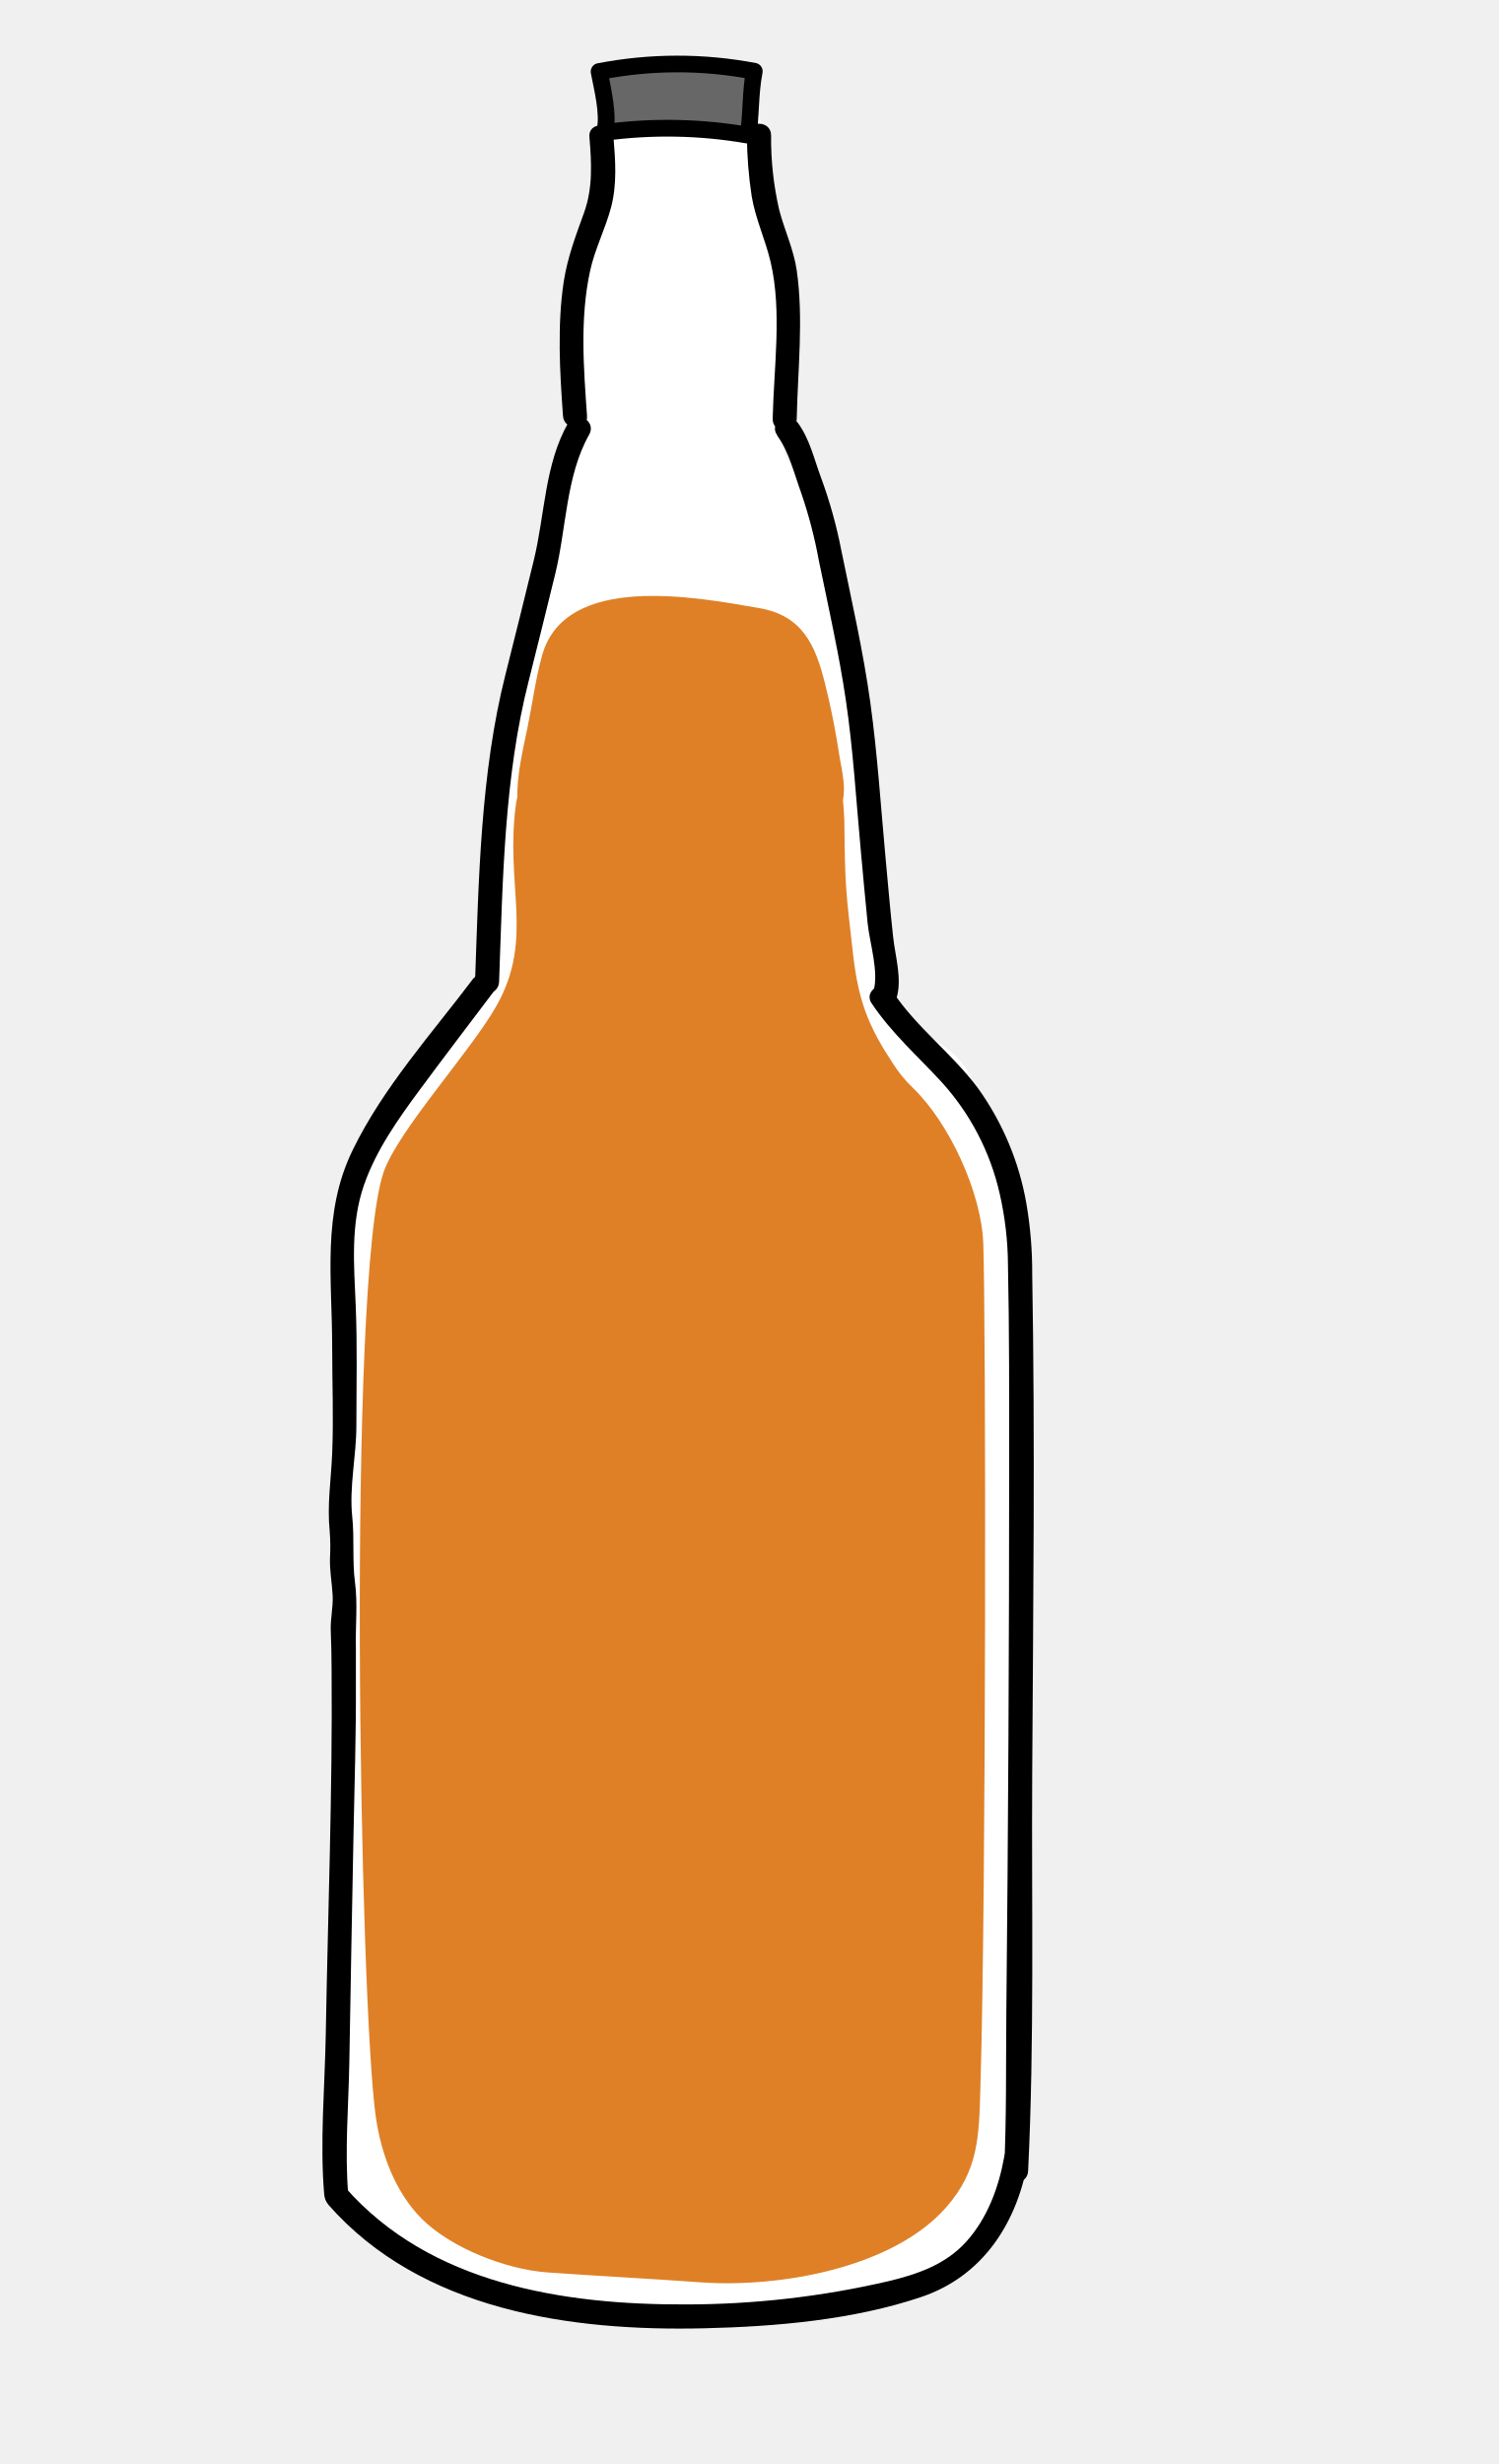
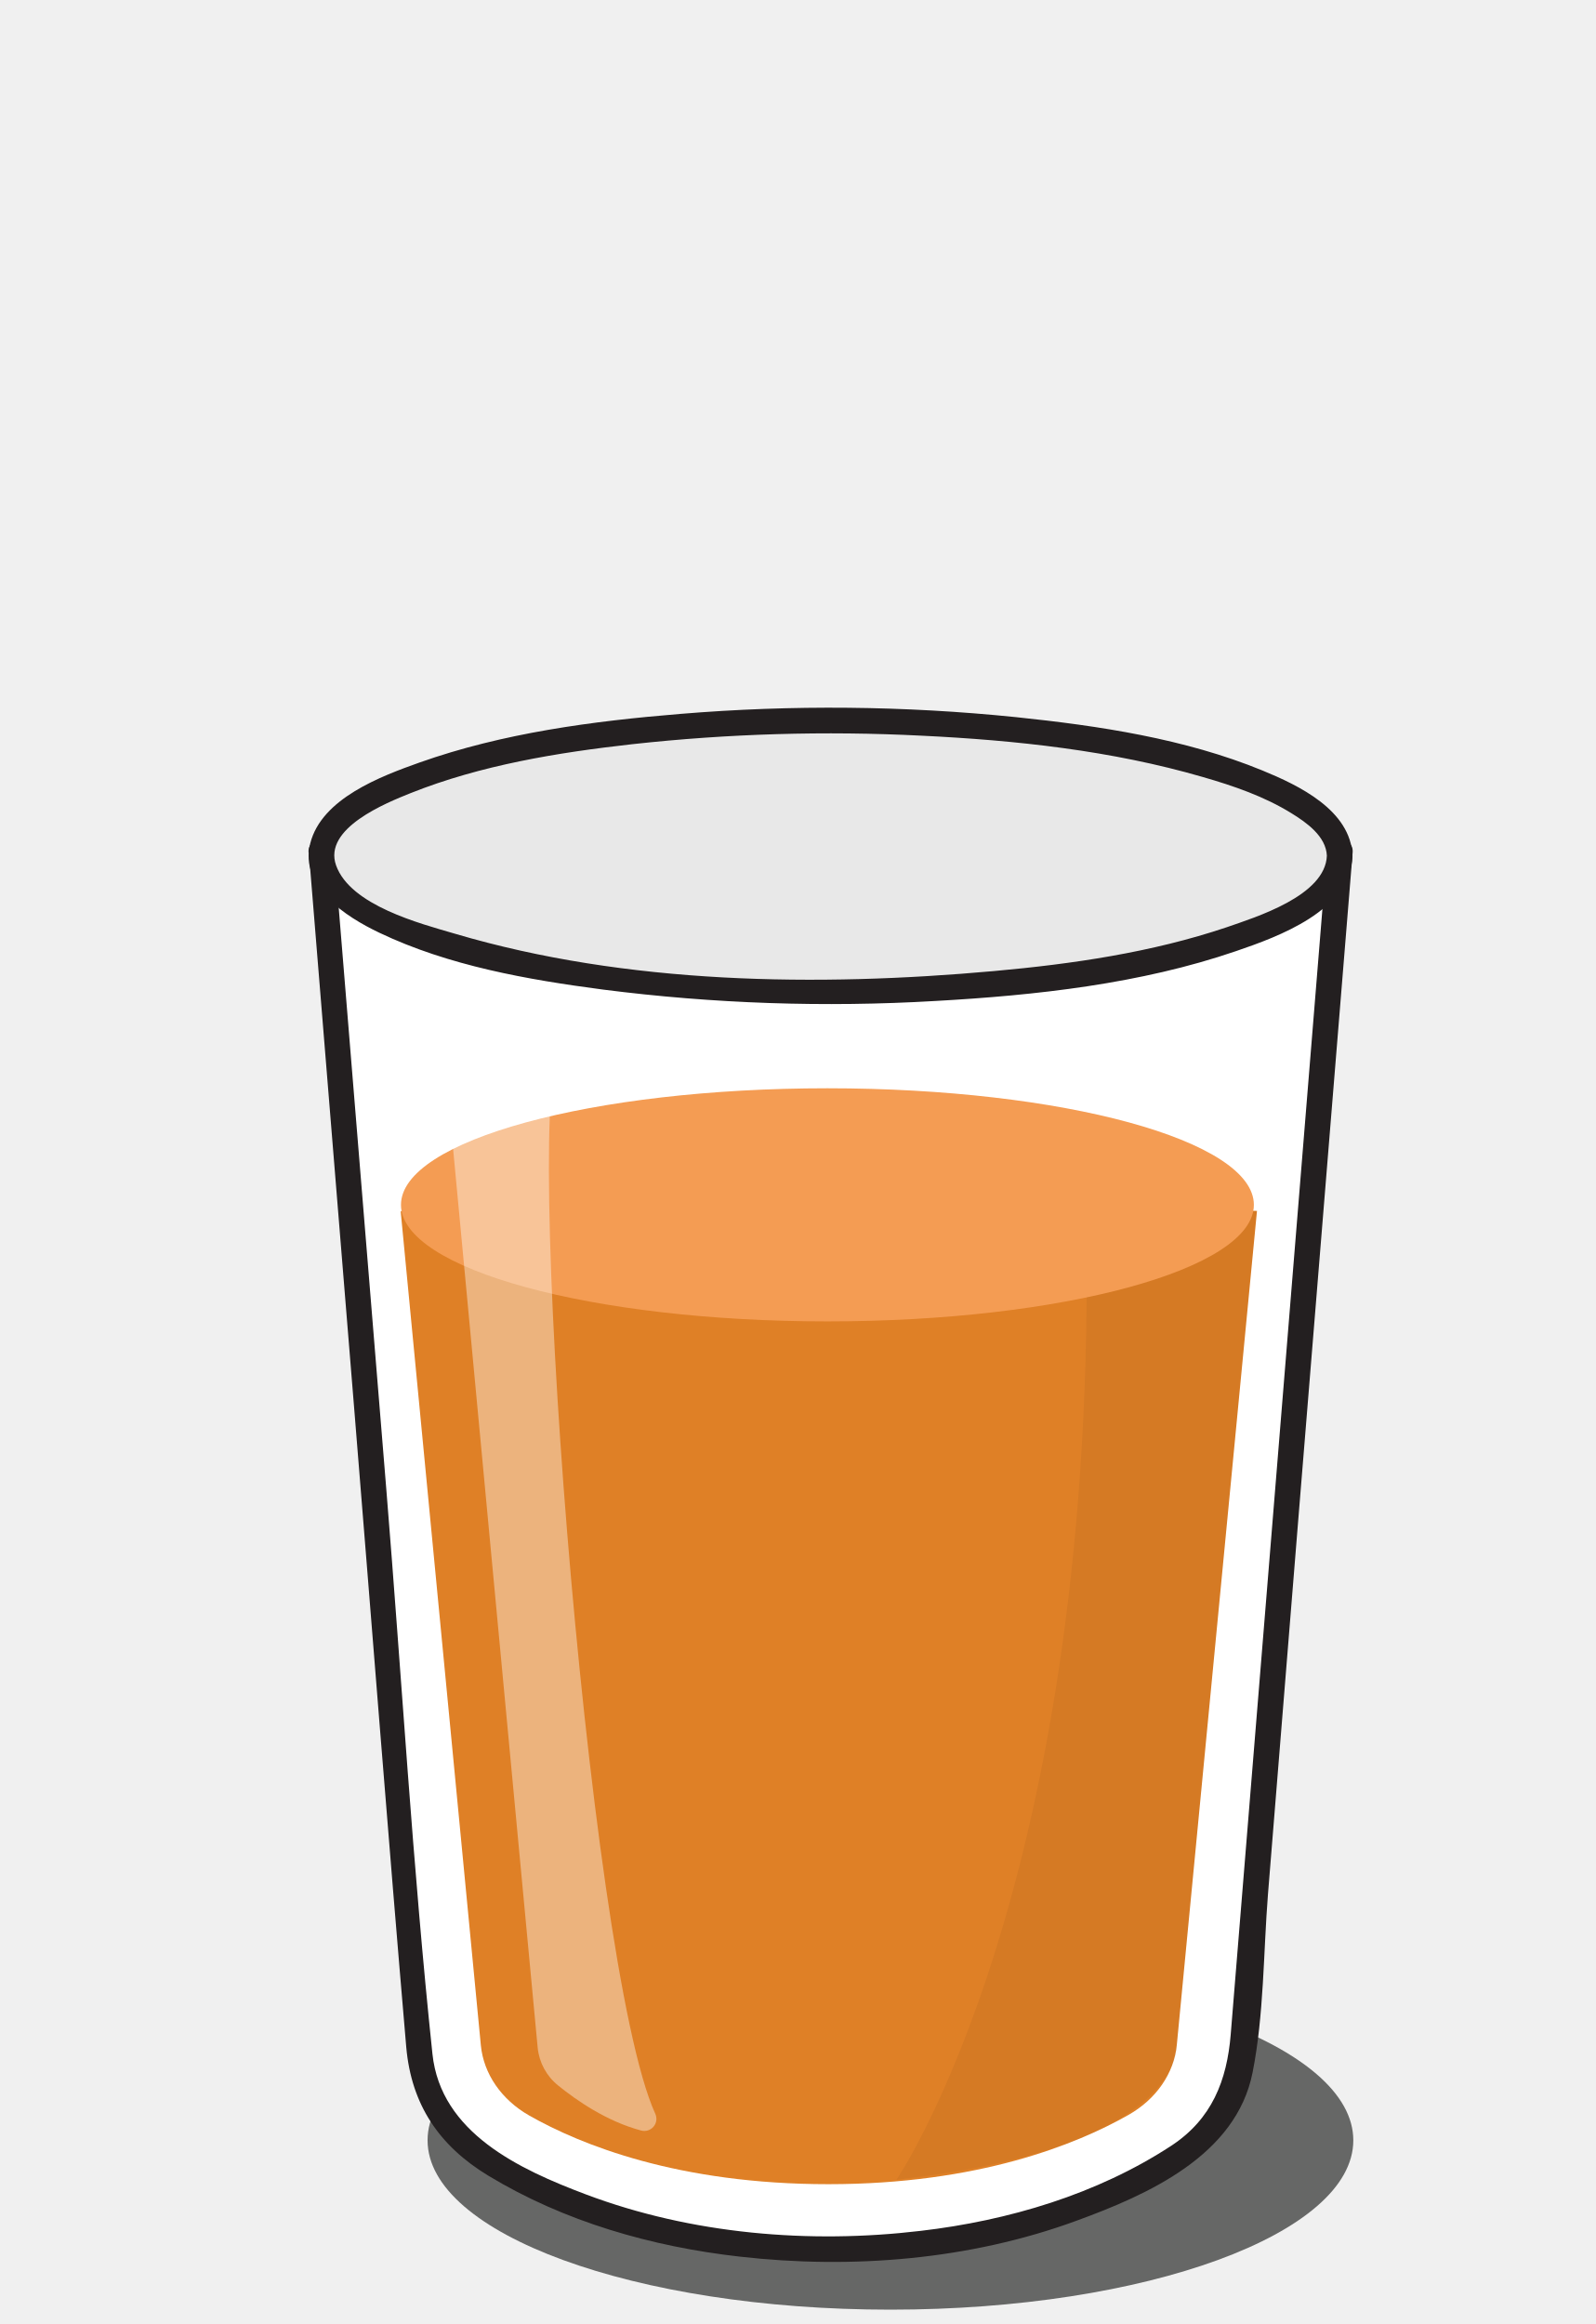
- <svg xmlns="http://www.w3.org/2000/svg" id="Layer_1" data-name="Layer 1" viewBox="0 0 311.45 512.17">
+ <svg xmlns="http://www.w3.org/2000/svg" id="Layer_1" data-name="Layer 1" viewBox="0 0 311.45 453.6">
  <defs>
-     <style>.cls-1{fill:#fff;}.cls-2{fill:#666766;}.cls-3{fill:#df8026;}</style>
+     <style>.cls-1{fill:#666766;}.cls-2{fill:#231f20;}.cls-3,.cls-8{fill:#fff;}.cls-4{fill:#df8026;}.cls-5{fill:#e8e8e8;}.cls-6{opacity:0.05;}.cls-7{fill:#f49c53;}.cls-8{opacity:0.4;}</style>
  </defs>
-   <path class="cls-1" d="M131.26,35.4l-3.52,22.29c-1,6.14,1,12.25,7.23,14.74a12.63,12.63,0,0,0,15.61-5.11c6.86-10.54,8.58-22.7,6.45-34.93L132.92,39a116.13,116.13,0,0,1,4.74,44.31c-.72,8.8,0,16.46,4.09,24.39,3,5.79,4.09,11.28,5.18,17.78,2.53,15.09,5,30.2,6.07,45.47.55,7.76.69,15.51.56,23.29-.14,8.48.57,16.57,4.76,24.13,5.24,9.45,20.07,7.25,22.84-3,3-10.9.81-21.14-.35-32.08a53.62,53.62,0,0,1,.41-13.89,55.07,55.07,0,0,0-1-18.58,29,29,0,0,0-.77-3.43c-.5,0-2.46,11.06.06,1.83A13.25,13.25,0,0,0,178,138.91c-3.81-6.22-12.46-8.09-19.15-6.17-6.08,1.73-10.79,6.43-14,11.67-1.11,1.79-1.93,3.74-3,5.58a16,16,0,0,1-1.42,2.39c.52-.65,1.71-1.18-.42-.08l18.36,7.47a39.37,39.37,0,0,1-.77-15.14C159,134,143,128,136.29,135.79A171.52,171.52,0,0,1,115,156.53L135.91,162a22.56,22.56,0,0,1,1-11.36L112.84,144,102,191.52h24.1c.9,5.64.3,1.15.33-.46,0-1.95.14-3.91.25-5.86.29-4.81.69-9.62,1.15-14.43q.36-3.79.78-7.59c.15-1.36.31-2.73.48-4.09.09-.78.53-3.82,0-.45.27-1.82.52-3.65.86-5.45s2-5.9-.25-1L108.2,139.61,105,146.7l21.58,12.61c.35-.8.83-1.52,1.2-2.31-1.63,3.41.91-.8-.44.51s.61-.3,1.09-.62c2.35-1.53-1.84.44.82-.43,3.52-1.13,7.1-1.83,10.68-2.73,10.5-2.63,19.37-10.8,15.85-22.6a26.89,26.89,0,0,0-3.19-6.72c-.88-1.35-2.66-3.57-3.1-4.18a4.91,4.91,0,0,1-.83-2.1c.26,1.22-.11-2.54-.15-3-.09-1.12-.21-2.22-.34-3.33a30.86,30.86,0,0,0-1.92-8.61c-3.13-7.46-11.82-11.29-19.18-7.08-3.66,2.09-5.95,5.7-7.64,9.43-2.24,4.93-4.08,10-6.07,15.07-.43,1.1-.87,2.19-1.31,3.27,1.13-2.74-.36.76-.68,1.43a38.28,38.28,0,0,1-3.17,5.66l21.58,12.62c4.59-10.1,7.09-20.35,9-31.23.92-5.31,1.8-10.64,3-15.89,1.42-6,2.85-11.71,1.48-17.89-.87-3.89-3-7-2.19-11,.91-4.72,3.66-9.21,5.7-13.48,5-10.44,8.73-21.81,1-32.09l-4.48,17.1a34.69,34.69,0,0,0,4.53-3.75c.61-.65,4.53-5.21,1.35-1.87l-5.52,3.21.53-.13h-6.64l-1-.34-5.74-14.12c-.84,4.3-.38,8.35,2.39,11.82a13,13,0,0,0,4,3.61c2.59,1.57.42,1.16-1.75-2.57L134.2,25.3l-.09.49c-1.29,6.62,1.87,13.49,8.73,15.37,6.13,1.69,14.08-2.07,15.38-8.73.83-4.29.37-8.34-2.4-11.81a12.85,12.85,0,0,0-4-3.61c-2.59-1.57-.42-1.16,1.75,2.57l1.26,9.63.09-.49c1.06-5.45-.68-11.23-5.74-14.12-3.79-2.16-7.81-3.21-12.15-2a13.27,13.27,0,0,0-5.91,3.64c-1.3,1.36-4.84,4.63-.42,1.3-4.9,3.69-8.91,11.2-4.49,17.1a13.88,13.88,0,0,1,1.8,2.69,1.32,1.32,0,0,1-.58-1c.84-2.15-1.05,2.72-.8,2.09-1.7,4.37-4.15,8.47-6,12.77-4.51,10.29-6.16,19.86-2.41,30.69,1.14,3.28.19,4.83-.72,8.8-1.08,4.67-1.87,9.4-2.68,14.12-1.51,8.77-2.88,18-6.59,26.13-2.79,6.14-1.76,13.45,4.48,17.1s13.24,1.07,17.1-4.48c5.48-7.87,8.11-17.76,11.7-26.58-1.37,3.37.93-1.08,1.15-2.07.35-1.55-1.7,1.91-.9,1.14q-15.48,6-18.78-4.27c.12.4.23.81.32,1.23.52,2.35-.13-2.5.08.29.13,1.77.23,3.54.37,5.3a30.93,30.93,0,0,0,3.61,13.22c.52.91,3.78,5.32,3.31,4.64a17.33,17.33,0,0,0,1.36,2.21c.87,1-.26-.79-.3-1.35a8.9,8.9,0,0,1,2.58-7.35c-1.22,1.25,3.08-1.84.42-.49,1.13-.57,2.77-.91.64-.39-1.69.42-3.37.86-5.07,1.25-10,2.25-20.85,6.25-25.27,16.38-2.7,6.18-1.82,13.41,4.48,17.1,5.36,3.13,14.31,1.69,17.1-4.49l3.2-7.08c2.78-6.15,1.77-13.45-4.48-17.1-5.37-3.15-14.29-1.69-17.1,4.48-4.16,9.12-4.27,20.22-5.23,30.06-.9,9.32-2.42,19.18-.93,28.5,2,12.34,21.49,11.49,24.1,0L137,150.68c3.57-15.69-19.27-22-24.11-6.65a49.66,49.66,0,0,0-1,24.66c1.94,10.11,14.3,10.91,20.9,5.51A170.73,170.73,0,0,0,154,153.47l-21.34-8.84a58.08,58.08,0,0,0,1.66,21.79c2.13,8.14,11.34,11.1,18.37,7.47,4.75-2.46,8.27-6.65,10.81-11.28.89-1.63,1.61-3.37,2.56-5,.43-.72,1-1.18,1.05-1.47q1.23-1.09-.54.09c-1.66,1.23-3.54,1.14-5.64-.25l-4.48-4.48.28.45-1.26-9.63c1.17-4.58-.43,1.24-.67,2.19a15.78,15.78,0,0,0-.34,4.54c.14,3.5,1.51,6.8,2,10.24.84,5.86-.86,10.62-1,16.57-.27,10.85,4.45,22.5,1.64,32.89l22.84-3c-2.62-4.72-1.27-11.7-1.26-17.12,0-7.87-.41-15.73-1.13-23.56-1.48-16.15-4.1-32.19-6.8-48.17a63.78,63.78,0,0,0-6.63-20.46C161.19,91.09,162.67,85,163,78.65a134.71,134.71,0,0,0-6-46.26,12.77,12.77,0,0,0-15.38-8.73c-7,1.94-9.9,8.71-8.73,15.38,1,5.52-.82,10.89-3.92,15.66l22.84,9.63,3.52-22.28c1.06-6.66-1.7-13.45-8.73-15.38-5.94-1.63-14.31,2-15.37,8.73Z" />
-   <path class="cls-1" d="M176.24,215.87c4.41,5,12.92,6.18,16.27,11.84l5.65-7.35-10.45-3.43c-5.31-1.74-9,6.65-3.85,9.14,6.42,3.13,12.64,7.21,14,14.69l8.36-4.86a72.7,72.7,0,0,0-7.27-7.82c-4.77-4.29-11.54,2.39-7.07,7.07C205.13,249,202,268.41,201.64,286h10l0-10.85-9.82,1.33c1.49,5.91.17,12.29.77,18.33.21,2.2.47,4.36.49,6.56,0,3-.06,5.94-.11,8.9-.18,10.94-.42,21.88-.65,32.83-.57,27.32-1.21,54.65-1.53,82-.09,7.42-.88,15.35.09,22.74.83,6.29,10.84,6.37,10,0-.8-6.16-.2-12.74-.14-18.93.13-12.76.37-25.51.61-38.26.5-26.19,1.14-52.38,1.59-78.56.06-3.48.17-7,.14-10.44,0-2.29-.26-4.53-.49-6.82-.71-7,.63-14.06-1.13-21-1.39-5.5-9.8-4.3-9.82,1.33l0,10.85c0,6.44,9.88,6.43,10,0,.2-10.92,1.28-22.26-.3-33.11A45.19,45.19,0,0,0,199,228.08l-7.07,7.07a72.7,72.7,0,0,1,7.27,7.82c3.48,4.2,9.17-.47,8.35-4.87-1.84-9.89-10-16.47-18.62-20.66l-3.86,9.14L195.5,230c4.2,1.38,7.8-3.7,5.65-7.34-4.25-7.18-12.67-8-17.84-13.86-4.25-4.85-11.3,2.25-7.07,7.07Z" />
-   <path class="cls-2" d="M125.92,16.86a21.3,21.3,0,0,0,1.41,8.65,2.57,2.57,0,0,0,3.08,1.75c7.44-1.94,16.3-1.27,23.91-.6,2.61.23,3.2-3.43,1.26-4.66.64.4,1.82-4,1.48-4.93-.64-1.64-2.36-2.23-4-2.2-1.17,0-4.17.89-4.05,2.55s1.64,1.49,2-.09a3.93,3.93,0,0,0-.58-2.66,2.42,2.42,0,0,0-2.16-1.23c-4,.2-6.25,3.83-6.24,7.55l2.5-2.5c.54.93.78,1,.74.14a4,4,0,0,0,0-1.71,4.39,4.39,0,0,0-.54-1.52,3.46,3.46,0,0,0-3.5-1.83,4.36,4.36,0,0,0-3.71,3.89c0,1.75,1.32,2.78,2.34.92,1.35-2.44-1.28-5.95-3.87-5.8A4.27,4.27,0,0,0,133,14.27c-.89,1.05-.93,4.88-1.45,5.26h2.52c-.32-.22-.48-3.52-.52-3.82l-2.5,2.5h.82c3.21,0,3.22-5,0-5h-.82a2.52,2.52,0,0,0-2.5,2.5c.41,3.17.18,6.23,3,8.14a2.45,2.45,0,0,0,2.52,0,4.64,4.64,0,0,0,2.28-3.32c.68-3-1.93-3.7-1.91-.69,0,2.35,1.82,4.8,4.39,4.46a4.16,4.16,0,0,0,2.67-1.75,5,5,0,0,0,.71-1.93c.05-.63-.3-3.54-1.89-2.55-.91.56.17,3.33.66,4a3.3,3.3,0,0,0,3.52,1.41A2.55,2.55,0,0,0,147,21l1.24-2.55-2.16-1.24c-.25-.56-1,2.06-1,2.33a4.29,4.29,0,0,0,.9,2.66,3.91,3.91,0,0,0,5.22.88c.75-.42,1.91-1.32,2-2.27.15-2.3-1.57-1.81-2.32-.09-1,2.27.33,4.44,2.17,5.61l1.26-4.66c-8.11-.72-17.3-1.29-25.24.78l3.08,1.75a18,18,0,0,1-1.24-7.33c.11-3.22-4.89-3.21-5,0Z" />
-   <path class="cls-1" d="M101.73,210.83l-.63-.19v-7.07A21.54,21.54,0,0,0,97.35,208c-1.33,2-.55,4.35.79,6.05l1.26,1.63,1-7.85C93,212.66,87.62,221.13,82.7,228.35c-5.54,8.13-9.78,17.11-11.3,26.89-1.59,10.23,1,20.05.42,30.23-.5,8.39-4.71,16.09,1.5,23.41,3,3.52,8.33.45,8.54-3.54l.81-15.53c.34-6.47-9.49-6.35-10,0q-1.48,18.81-3,37.62c-.43,5.47-.37,10.3,1.6,15.47,2.23,5.83,3.15,10.51.95,16.56l9.82,1.33a115.09,115.09,0,0,1,.84-12.71c.77-6.39-9.2-6.29-10,0a212.71,212.71,0,0,0-1.37,33.85c.37,11.5,0,23-.2,34.51-.14,10.16.07,20.31.06,30.47,0,6.73,1.94,13.56,9.8,13.89,3.76.16,6.26-4.37,4.32-7.52a26.8,26.8,0,0,1-3.67-9.69l-9.14,3.86q6.27,9,12.82,17.7l5.65-7.35a142.3,142.3,0,0,1-15.28-6.74c-5.76-2.94-10.37,5-5,8.64C81.54,467,93,473.3,105.39,477.07c13.07,4,26.76,4.15,40.3,4.22,13,.08,26.42-.35,38.64-5.18A55.71,55.71,0,0,0,210.88,454c3.52-5.49-5-10.21-8.63-5l-8.2,11.55c-1,1.44-2.27,4.06-4,4.75s-4.54-.43-6.33-1c-6.17-1.9-8.8,7.75-2.66,9.64,5.91,1.82,12.13,2.46,16.93-2.21,5.07-4.94,8.84-11.94,12.92-17.7l-8.63-5c-13.44,21-37.34,22.52-60,22.28-11.86-.12-23.6-.5-35-4.09s-21.6-9.49-31.35-16.11l-5,8.64a167.11,167.11,0,0,0,17.67,7.75c3.9,1.45,8.23-3.91,5.65-7.35q-6.57-8.75-12.82-17.7a5,5,0,0,0-9.14,3.85,34.09,34.09,0,0,0,4.67,12.07l4.32-7.52c.65.78.82.84.5.16a5.31,5.31,0,0,1-.25-1.57,31.07,31.07,0,0,1,0-3.86c0-3.83-.09-7.67-.12-11.5-.06-9.71.06-19.4.24-29.1.35-19-1.05-37.93,1.36-56.85h-10a115.09,115.09,0,0,0-.84,12.71c-.06,5.9,8,6.45,9.82,1.33a28.49,28.49,0,0,0,1.22-15.49c-.57-2.83-1.9-5.3-2.81-8a23.34,23.34,0,0,1-.74-9.41c.92-13.14,2.08-26.28,3.12-39.41h-10l-.81,15.53,8.54-3.53c-1.88-2.21-.07-6.59.45-9.11a48,48,0,0,0,1-11.84c-.37-8.3-2-16.35-.48-24.66,1.4-7.8,4.74-14.81,9.07-21.4,4-6.15,8.81-14.26,15.06-18.33,3-1.92,3-5.25,1-7.85L105.21,207l.78,6.06a8.1,8.1,0,0,1,2.18-2.41c2.12-1.89,1.67-5.12,0-7.07a8.23,8.23,0,0,0-3.78-2.38c-6-2.28-8.63,7.38-2.66,9.64Z" />
-   <path d="M127.42,27.91c1-3.82-.45-9.73-1.16-13.5L125,16.57a82.35,82.35,0,0,1,31.33-.07l-1.22-2.15c-.85,4.4-.62,8.87-1.26,13.29l2.16-1.22a99.44,99.44,0,0,0-30.27-.65c-2.2.28-2.23,3.79,0,3.5a96.23,96.23,0,0,1,29.34.52,1.77,1.77,0,0,0,2.15-1.22c.63-4.41.41-8.9,1.25-13.29a1.77,1.77,0,0,0-1.22-2.15,87.4,87.4,0,0,0-33.19.06,1.78,1.78,0,0,0-1.22,2.15c.58,3.11,2,8.53,1.16,11.64-.57,2.18,2.81,3.11,3.37.93Z" />
-   <path d="M122.52,28.44c.45,5.38.75,10.61-1.11,15.77C119.68,49,118,53.4,117.2,58.45c-1.41,9.28-.83,18.65-.17,28,.23,3.19,5.23,3.21,5,0-.71-10-1.5-20.21.62-30.07,1-4.65,3.21-8.82,4.4-13.38,1.23-4.76.88-9.68.47-14.53-.27-3.18-5.27-3.21-5,0Z" />
-   <path d="M155.26,28.13a86.7,86.7,0,0,0,1,12.68c.8,4.76,2.85,9,3.94,13.69,2.4,10.25.64,22.09.42,32.55-.07,3.22,4.93,3.22,5,0,.21-10.1,1.45-20.81,0-30.84-.63-4.37-2.52-8.29-3.63-12.53a66.06,66.06,0,0,1-1.7-15.55c0-3.21-5-3.22-5,0Z" />
-   <path d="M118.17,87.8c-5,8.7-4.88,19.24-7.24,28.79-1.93,7.85-3.85,15.71-5.84,23.55-5.22,20.56-5.58,42.87-6.34,63.93-.12,3.22,4.88,3.22,5,0,.75-20.62,1-42.47,6.17-62.6,1.87-7.37,3.67-14.76,5.49-22.14,2.33-9.46,2.22-20.46,7.07-29,1.6-2.8-2.72-5.32-4.31-2.52Z" />
-   <path d="M161.55,90.52c2.52,3.47,3.53,7.93,5,11.94a96.83,96.83,0,0,1,3.68,14.13c2,9.66,4.18,19.29,5.61,29,1.51,10.27,2.13,20.7,3.08,31,.47,5.1.92,10.21,1.44,15.31.42,4.13,2.42,10.24,1.18,14.25-1,3.08,3.87,4.4,4.82,1.33,1.22-3.94-.27-8.7-.7-12.73-.59-5.4-1.06-10.82-1.56-16.23-1-10.79-1.69-21.66-3.17-32.41s-3.91-21.26-6.07-31.85a97.11,97.11,0,0,0-4.16-14.9c-1.48-3.93-2.33-8-4.83-11.45-1.87-2.58-6.21-.08-4.32,2.53Z" />
-   <path d="M181.17,208.52c4.1,6.16,9.59,11,14.56,16.39a51.37,51.37,0,0,1,12.07,23.16,68.05,68.05,0,0,1,1.73,14.86c.29,13.65.25,27.31.25,41q0,57.27-.59,114.54c-.1,10.92.06,21.9-.47,32.81-.16,3.21,4.84,3.21,5,0,1.33-27.41.69-55,.85-82.47.2-34.66.61-69.35,0-104a84,84,0,0,0-1.22-14.68,58.17,58.17,0,0,0-10.1-24c-5.38-7.18-12.77-12.59-17.75-20.1-1.77-2.66-6.1-.16-4.32,2.53Z" />
-   <path d="M98.47,203.29C89.85,214.73,79.67,226,73.34,239c-6.47,13.22-4.28,26.79-4.29,41,0,7.36.31,14.79,0,22.13-.24,5.68-1.07,10.56-.51,16.23a40.1,40.1,0,0,1,.06,5.37c-.1,2.75.41,5.19.55,7.9.13,2.47-.5,4.88-.39,7.37.12,2.72.15,5.42.17,8.16.21,25.2-.77,50.43-1.21,75.63-.19,11-1.26,22.47-.32,33.46.27,3.18,5.27,3.21,5,0-.78-9.12.07-18.62.22-27.76q.4-23.7.87-47.4c.2-10.36.55-20.75.49-31.11,0-2.57,0-5.14,0-7.71-.1-4.49.4-8.93-.19-13.39s-.09-9.08-.57-13.63c-.65-6.18.86-12.62.86-18.89,0-8.35.21-16.72-.14-25.06s-1.1-16.85,1.73-25c2.54-7.28,7.1-13.71,11.65-19.86,5.11-6.91,10.33-13.73,15.5-20.59,1.94-2.58-2.4-5.07-4.31-2.53Z" />
-   <path d="M68.26,458.28c19.34,22,50.37,26.34,78.13,25.68,14.87-.35,31-1.73,45.19-6.53,12.55-4.26,19.67-15.07,22-27.78.56-3.15-4.26-4.5-4.83-1.33-1.14,6.39-3.5,12.78-7.91,17.66-4.27,4.73-10.15,6.76-16.19,8.2A186.19,186.19,0,0,1,142.53,479c-25.39.09-53.11-4.22-70.74-24.28-2.12-2.42-5.65,1.13-3.53,3.54Z" />
-   <path class="cls-3" d="M170.61,160.1c-18.88,0-40.48,5.52-59.32,2.35-2.56-.43-3.6,1.91-4,4.47-2.41,17.09,3.84,27.93-4,42-5.25,9.42-20.6,26.09-23.56,34.76-7.62,22.37-5,172.82-1.6,196.4,1.09,7.63,4.07,15.63,9.51,21.09,6.06,6.08,17.5,10.54,26.05,11.17,10.55.77,21.29,1.29,31.84,2.06,16.68,1.22,40.31-3.07,51.27-15.71,6.64-7.66,6.72-14.68,7-24.81,1.24-40.52,1.15-160.16.6-175.41-.38-10.56-7.07-25.1-14.7-32.41a27,27,0,0,1-4.15-5.1c-5-7.62-7.07-12.77-8.19-22.38-1.57-13.59-1.71-14.43-1.84-27.93l-.13-2.49-.36-3.81a2.56,2.56,0,0,0-.05-.27C174.44,162,174.92,160.1,170.61,160.1Z" />
-   <path class="cls-3" d="M119.89,165.06c-3.91-4,.31-10.68,2-14.76a34.78,34.78,0,0,0,2.79-16.51l-9.82,1.33c1.23,4.44-.46,10.28-1.47,14.64-1.09,4.7-2.23,10.14-5.13,14.12l9.32,2.52c-.23-5.14,1.34-10.58,2.32-15.58.53-2.74,1.09-5.47,1.63-8.2.7-3.61.9-6.22,5-7.31,4.91-1.32,10.2-1.25,15.23-.92s10.91.4,15.62,2.06c4.11,1.45,4.49,8.06,5.35,11.85q.93,4.13,1.63,8.3c.23,1.32.43,2.65.62,4,.16,1.12-.25,3.79,1.05,2.32l3.54-1.46c.57-.06-2-4.58-2.49-5.68-1.21-2.65-2.24-5.37-3.54-8a59,59,0,0,0-9.68-13.71l-1,7.86c-1-.59-1.3-.45-.79.41a7.35,7.35,0,0,1,.53,2.06,29.87,29.87,0,0,1,.4,5.17,38.69,38.69,0,0,1-1.46,10.64l7.35-3c-3.19-1.83-3.82-6.93-4.83-10.15l-4.19-13.37c-1.68-5.35-9.69-4.4-9.82,1.33q-.28,12.89-.34,25.78l9.31-2.52A124.88,124.88,0,0,1,143.19,147c-.81-1.81-1.55-3.65-2.25-5.51-.42-1.13-.83-2.27-1.21-3.41q-.64-3.61-1.24.37h-7.07c2.3,2.15,1.21,7.44.92,10.23-.48,4.6-1.46,9.14-2.38,13.66l9.14-1.2a152.37,152.37,0,0,1-8-24.85c-1.29-5.49-9.93-4.29-9.82,1.33a125.65,125.65,0,0,1-2.53,27.7h9.64l-4.67-14c-1.44-4.33-8.62-5.16-9.64,0a114.53,114.53,0,0,0-2.21,18.27c-.14,4.37-.24,9.89,4.49,11.89,5.86,2.48,11-6.13,5-8.63.46.83.6.69.41-.42,0-1,0-1.9.05-2.84,0-1.58.15-3.16.28-4.74A97.11,97.11,0,0,1,123.75,154h-9.64l4.67,14c1.45,4.36,8.58,5.14,9.64,0a137.56,137.56,0,0,0,2.89-30.36L121.48,139a168.36,168.36,0,0,0,9,27.24c1.67,4,8.33,2.78,9.14-1.2,1.94-9.48,7.22-25.83-1.11-33.62a5.13,5.13,0,0,0-7.07,0c-4.36,3.9-1.22,10,.53,14.47a131.17,131.17,0,0,0,8.4,17.48c2.48,4.33,9.3,2.41,9.32-2.52q0-12.88.34-25.78l-9.82,1.33c1.93,6.16,3.75,12.36,5.79,18.48,1.52,4.54,3.54,8.56,7.82,11a5,5,0,0,0,7.34-3c2-7.42,3-16.39.38-23.82-2-5.67-8.26-9.3-13.75-5.75a5.08,5.08,0,0,0-1,7.85c6.25,6.76,8.79,14.59,13,22.51,2.59,4.84,10.29,12.6,14.71,4.59,1.86-3.37.47-8-.07-11.52-.74-4.95-1.73-9.87-2.95-14.73-2-8.05-4.76-14.06-13.61-15.6-12.93-2.25-40.38-7.52-45.19,9.85-1.34,4.81-2,9.93-3,14.83s-2.35,10.29-2.12,15.33c.23,5.22,6.44,6.46,9.31,2.52,3.6-4.92,5.13-11.86,6.41-17.7s2.85-12.82,1.2-18.76c-1.46-5.27-10.27-4.45-9.82,1.33a25.85,25.85,0,0,1-1.44,11.4c-1.31,3.56-3.33,6.92-4.23,10.64-1.43,5.89-.54,11.86,3.78,16.3,4.5,4.62,11.57-2.46,7.08-7.07Z" />
+   <ellipse class="cls-1" cx="173.81" cy="417.75" rx="90.35" ry="33.05" />
+   <path class="cls-2" d="M62.79,168.9c3.22,0,3.22-5,0-5s-3.22,5,0,5Z" />
+   <path class="cls-3" d="M62.79,166.4,81.93,401.15a25.47,25.47,0,0,0,11.15,19.1c11.9,8,34.42,18.68,69,18.68s57.26-10.83,69.21-18.82A25.44,25.44,0,0,0,242.51,401L261.63,166.4" />
+   <path class="cls-2" d="M60.29,166.4l8.88,108.93c3.38,41.41,6.57,82.85,10.13,124.25,1,11.24,6.44,19.26,16,25.06,14.85,9,31.93,13.87,49.09,15.81,21.91,2.49,44.92.63,65.72-7,14-5.11,31.18-12.75,34.39-28.94,2.23-11.26,2.1-23.36,3-34.76l6-74.16,10.34-126.84.19-2.37c.27-3.21-4.74-3.19-5,0l-8.5,104.4-10.3,126.31c-.73,8.93-3.65,16.51-11.62,21.73-14.49,9.48-31.8,14.6-48.88,16.6C158,438,135,436.08,114.35,428.3c-12.95-4.88-28.32-12-29.94-27.42-3.86-36.6-6-73.47-9-110.15l-10-122.17-.18-2.16c-.26-3.19-5.26-3.22-5,0Z" />
+   <path class="cls-4" d="M78.22,236.51l15.64,162.7c.54,5.55,4,10.6,9.44,13.7,10.07,5.72,29.12,13.4,58.4,13.4s48.44-7.77,58.54-13.5c5.47-3.09,8.94-8.15,9.47-13.71l15.65-162.76C235.25,236.34,78,233.86,78.22,236.51Z" />
+   <ellipse class="cls-5" cx="162.11" cy="167.01" rx="99.37" ry="26.38" />
+   <path class="cls-2" d="M259,167c-.28,7.84-13.86,12-19.61,14-14.57,4.9-30.08,7.16-45.34,8.53-34.48,3.11-71.75,2.62-105.19-7.27-6.85-2-20.47-5.53-23.26-13.36-2.57-7.22,9.74-12.17,14.53-14.09,13.7-5.47,28.73-7.93,43.31-9.56a353.48,353.48,0,0,1,56.44-1.66c18.43.89,37.14,2.9,54.91,8.07,6,1.73,12,3.79,17.28,7.06,2.93,1.8,6.79,4.51,6.93,8.33.11,3.21,5.11,3.22,5,0-.32-8.92-10.5-13.76-17.59-16.67-15.16-6.22-31.91-8.72-48.11-10.41a355.75,355.75,0,0,0-65.51-.63c-17.1,1.4-34.66,3.73-50.9,9.49-7.51,2.67-19.12,7-21.33,15.79-2.14,8.5,7,14.34,13.46,17.42,13.56,6.47,28.94,9.17,43.71,11.11a349,349,0,0,0,64.87,2.22c19.65-1.1,40-3.33,58.67-9.73,8.29-2.83,22.35-7.93,22.73-18.59C264.1,163.79,259.1,163.8,259,167Z" />
+   <path class="cls-6" d="M175,425.42s39.7-57.79,37-189.41l33.31.37L229.71,399.1S231.6,419.13,175,425.42Z" />
+   <ellipse class="cls-7" cx="161.51" cy="235.16" rx="83.24" ry="22.75" />
+   <path class="cls-8" d="M86.6,204.65l18.35,195a10.82,10.82,0,0,0,4,7.4c3.57,2.9,9.48,7,16.17,8.78a2.36,2.36,0,0,0,2.79-3.26c-13.42-29.35-26.37-203.91-18.24-207.9C109.63,204.65,92.49,200.91,86.6,204.65Z" />
</svg>
